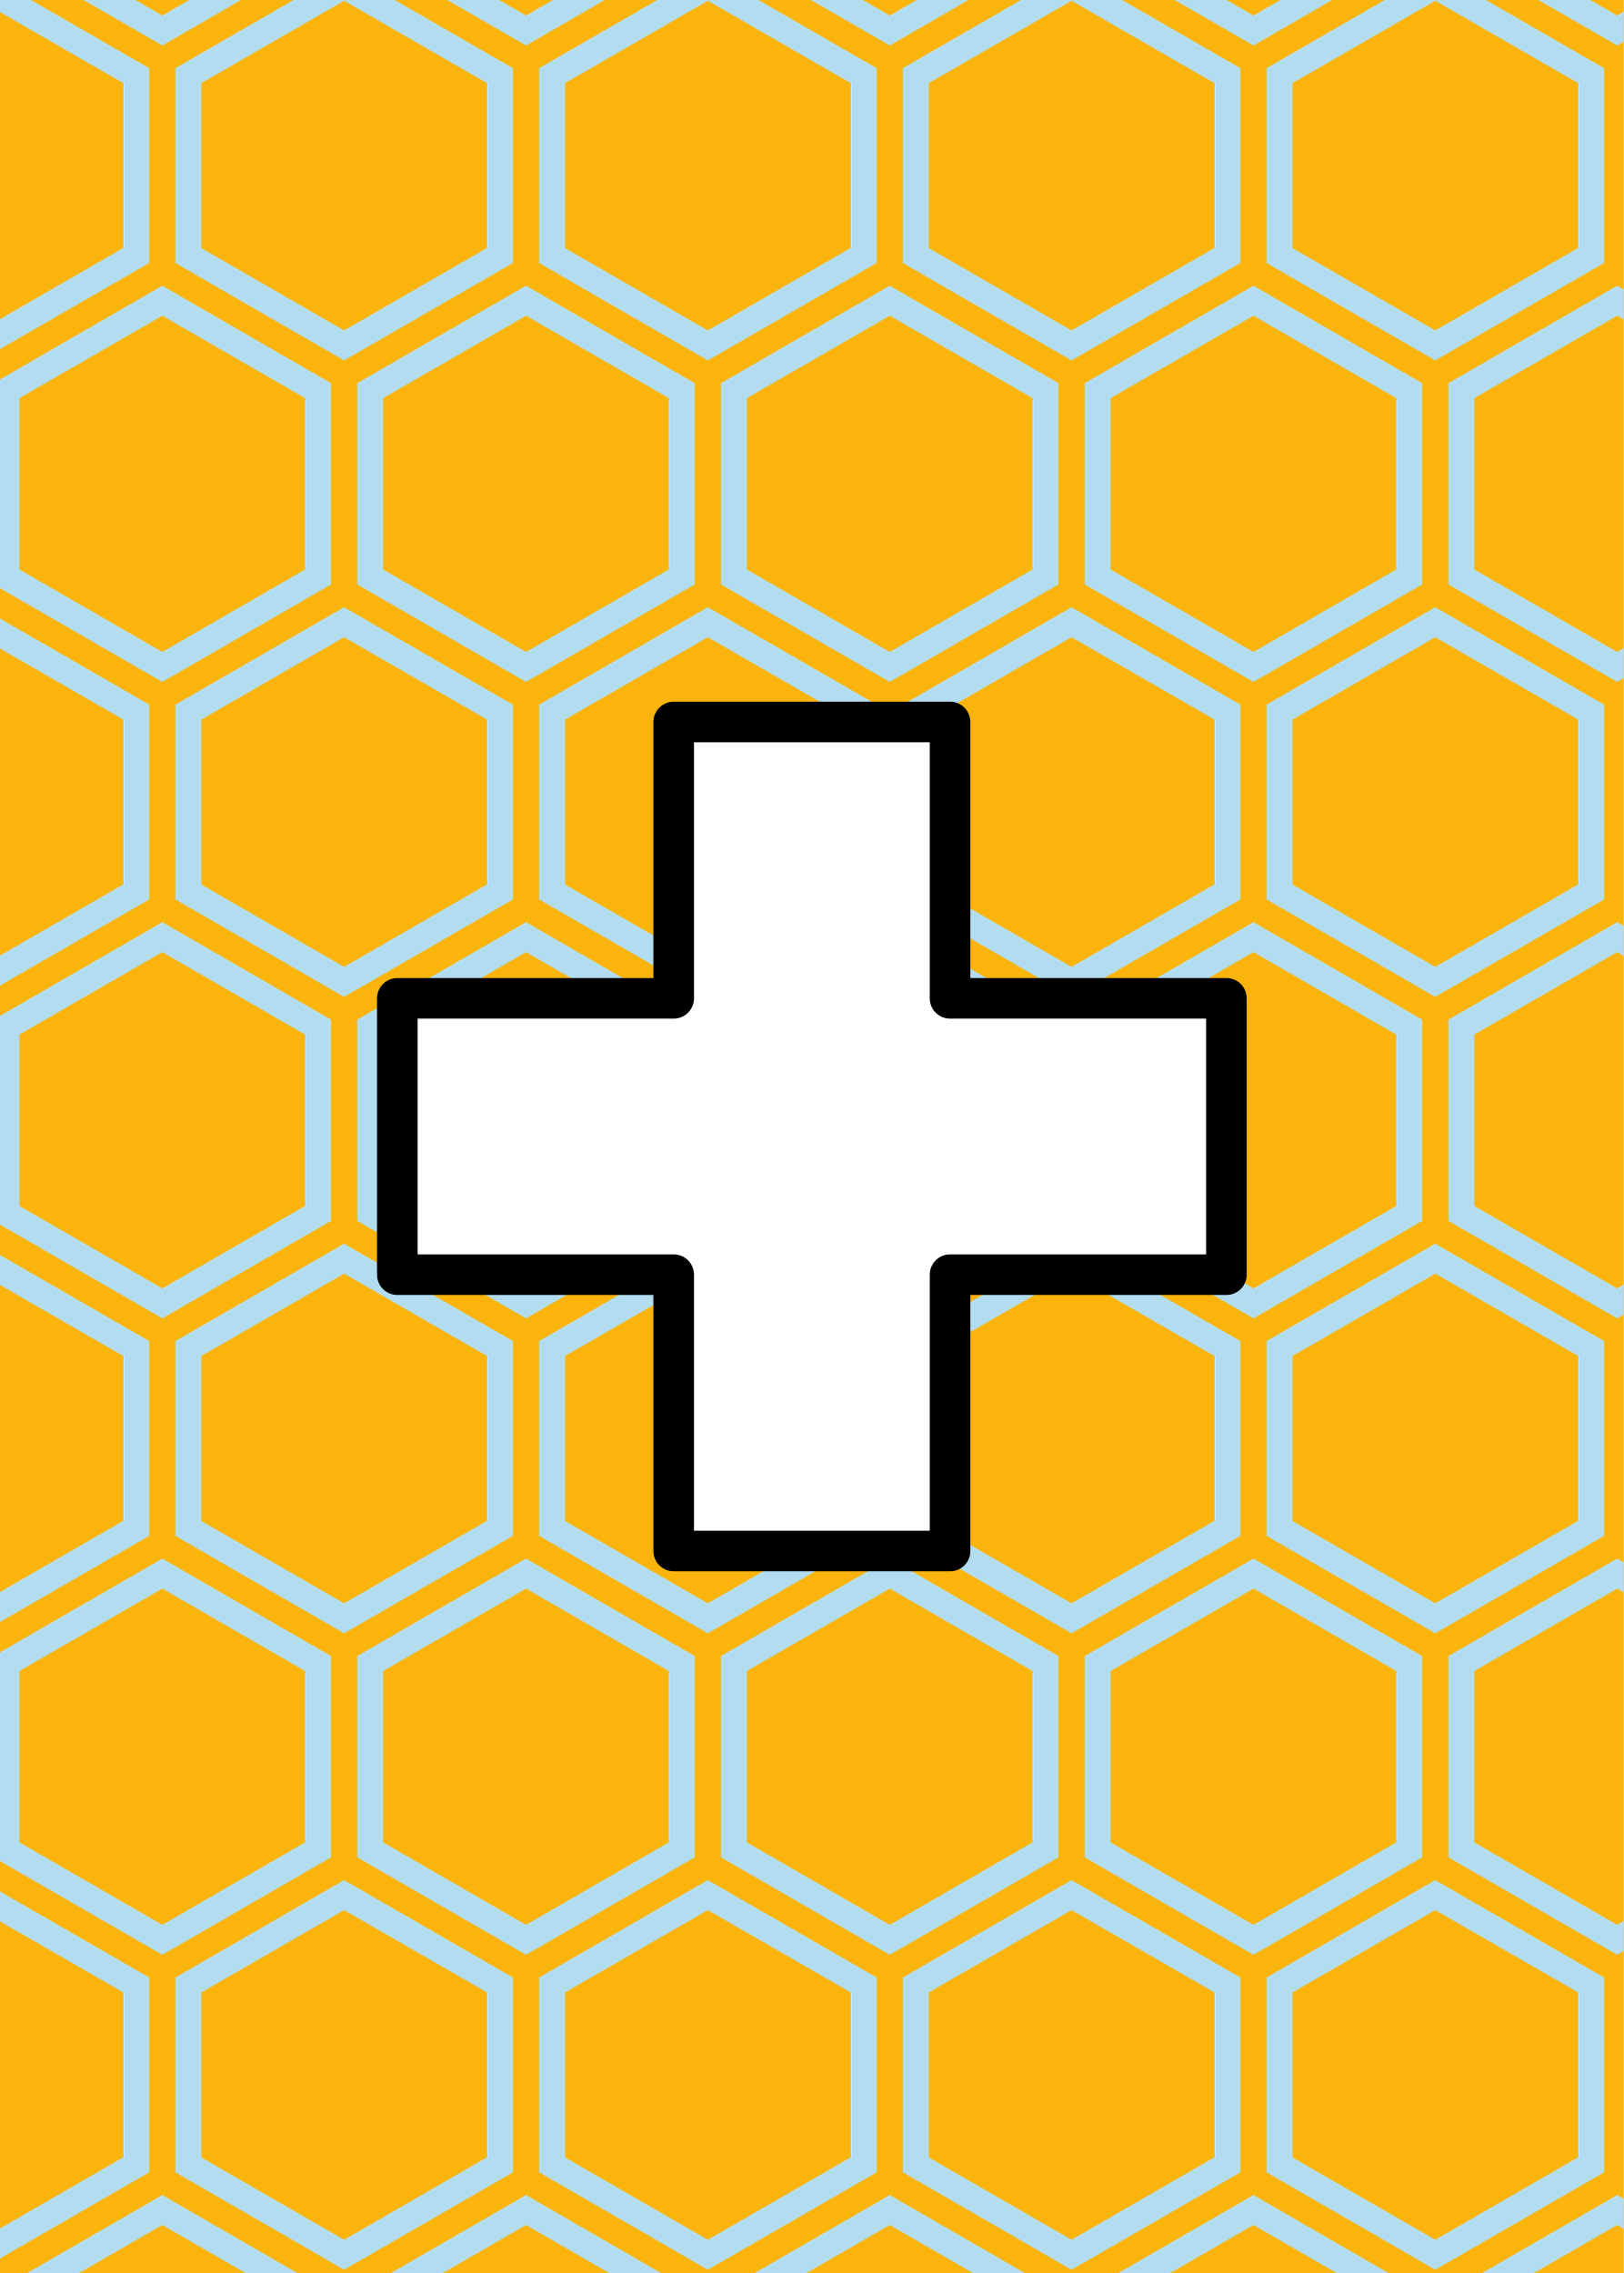
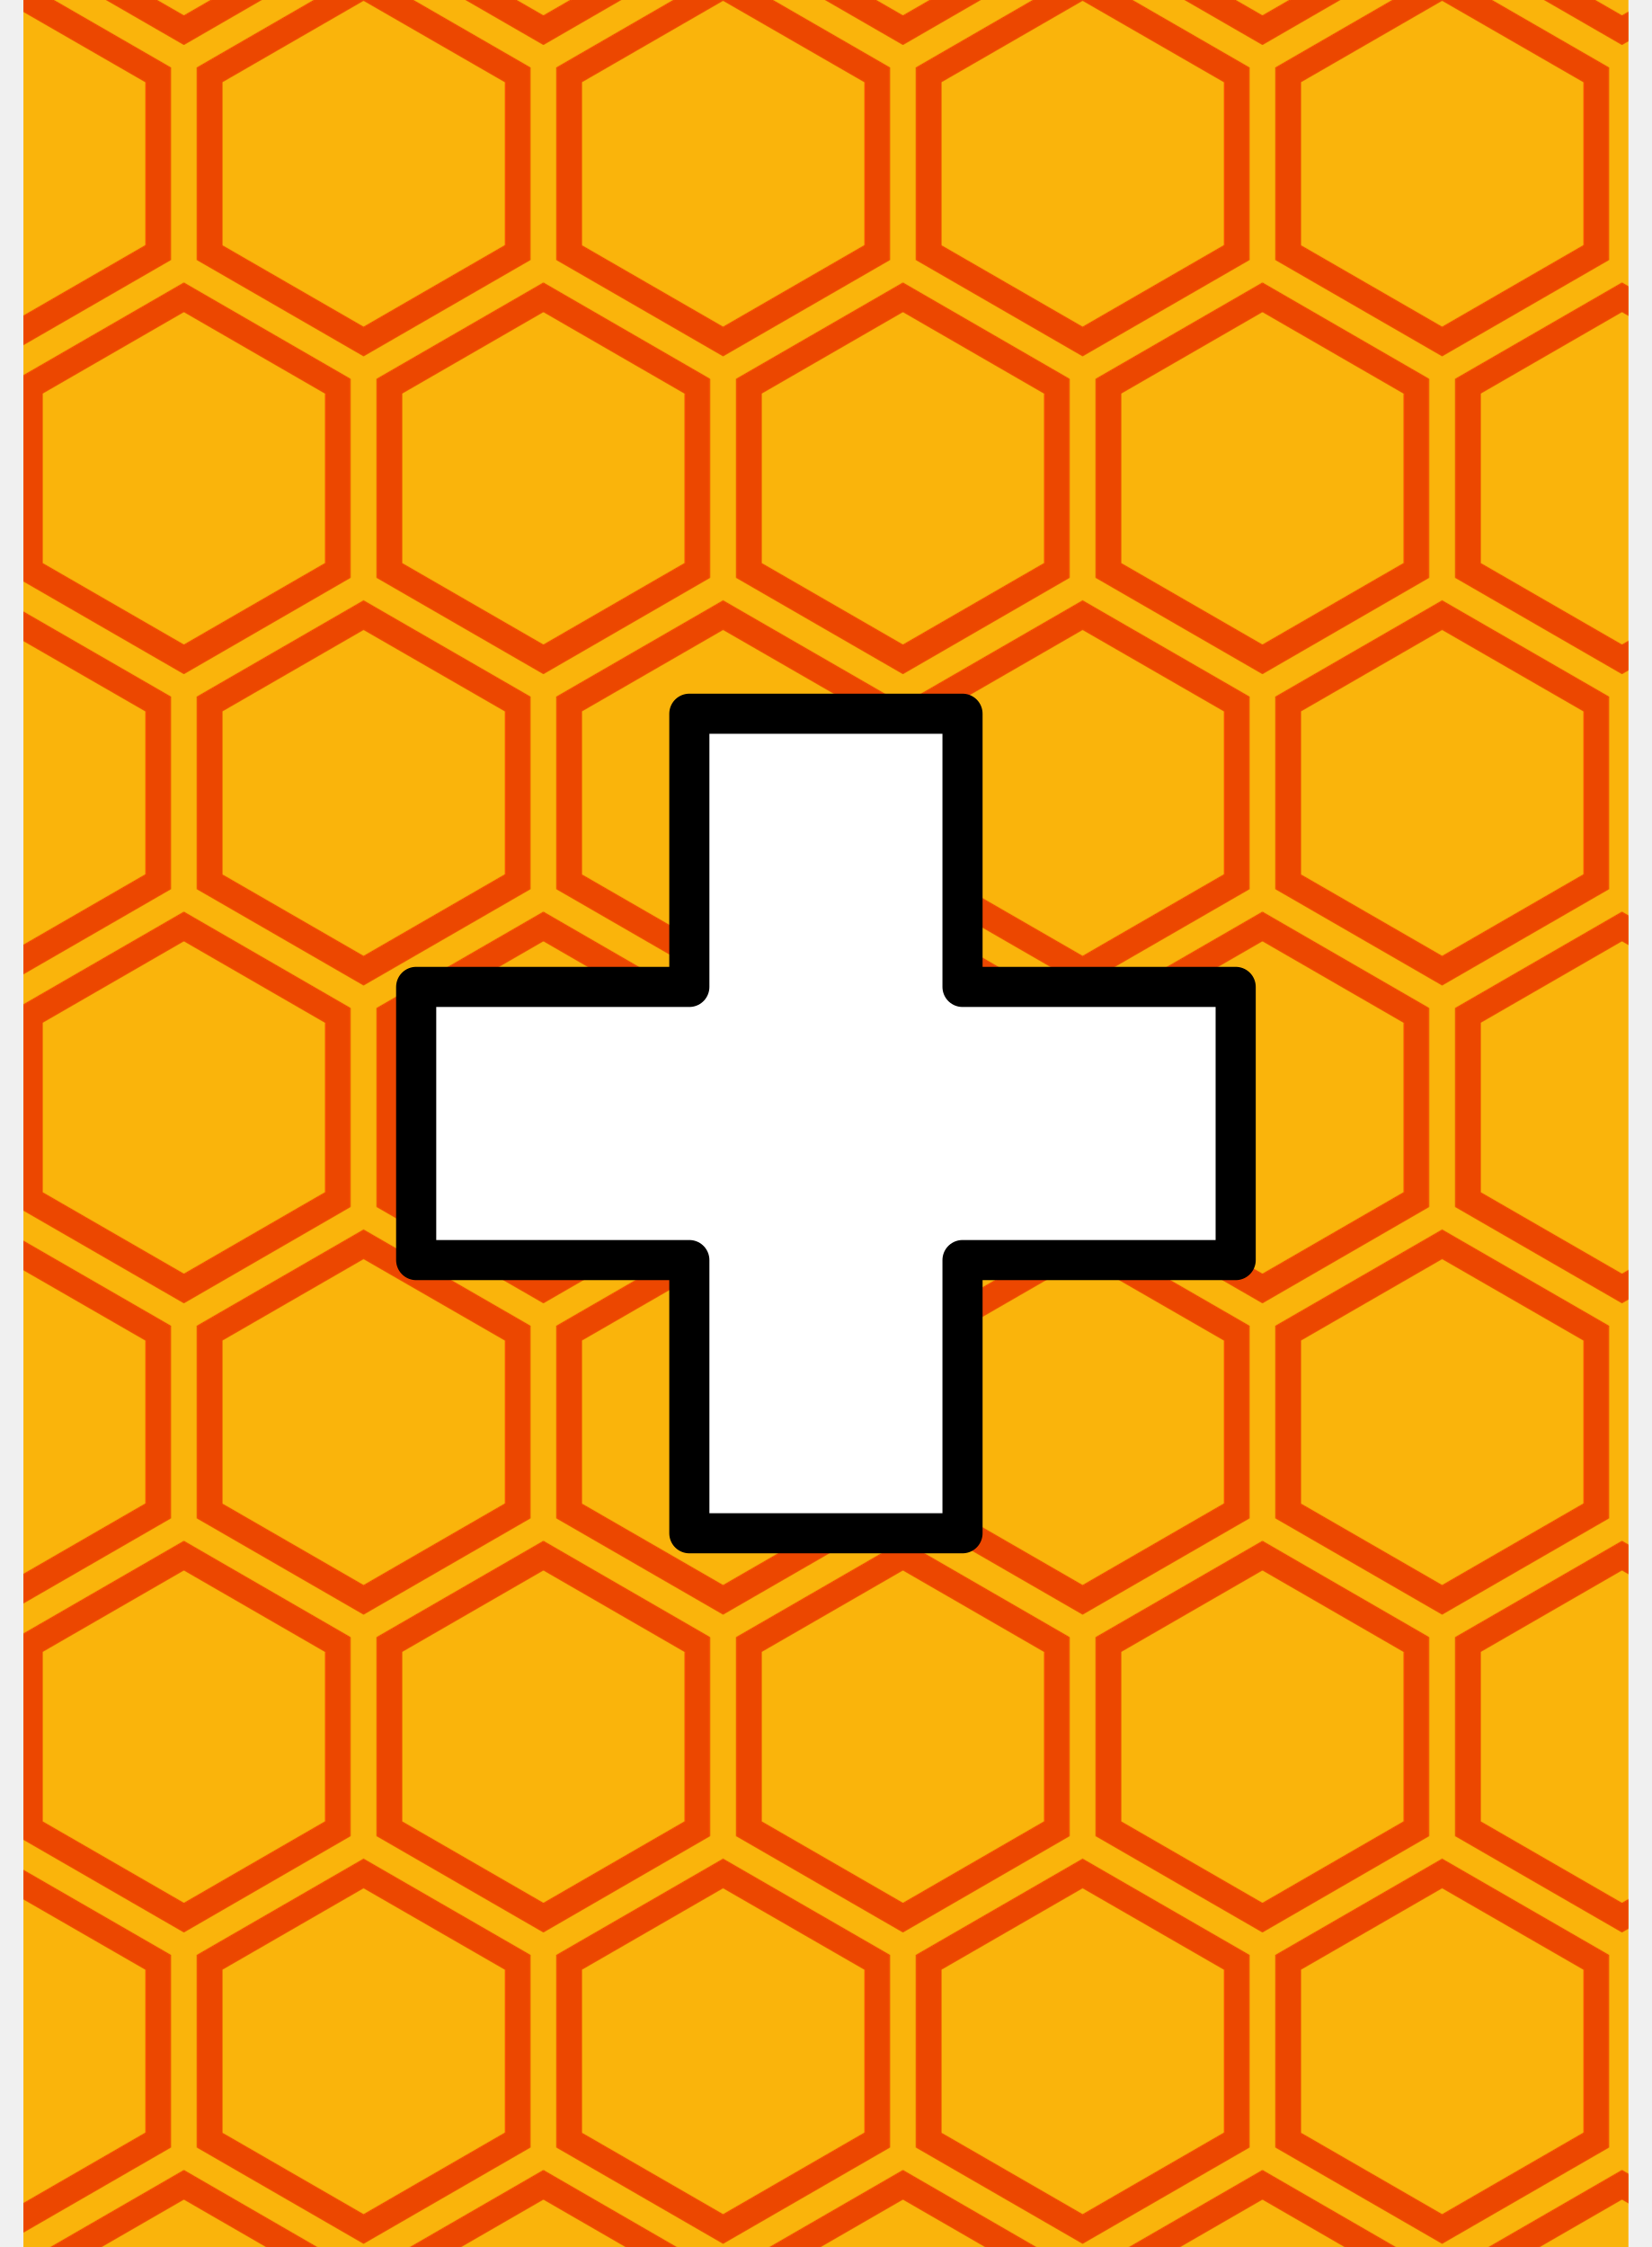
- <svg xmlns="http://www.w3.org/2000/svg" width="100%" viewBox="-2.5 -7.5 25 35" version="1.1">
+ <svg xmlns="http://www.w3.org/2000/svg" width="816px" height="1110px" viewBox="-2.5 -7.5 25 35" version="1.1">
  <defs>
    <pattern id="pattern" x="0" y="0" width="28" height="49" patternUnits="userSpaceOnUse" patternTransform="scale(0.2 0.2)">
      <g fill-rule="evenodd">
-         <g id="hexagons" fill="#b2dcef" fill-rule="nonzero">
+         <g id="hexagons" fill="#ec4700" fill-rule="nonzero">
          <path d="M13.99 9.25l13 7.5v15l-13 7.5L1 31.75v-15l12.99-7.5zM3 17.9v12.7l10.99 6.34 11-6.35V17.9l-11-6.34L3 17.9zM0 15l12.98-7.5V0h-2v6.35L0 12.69v2.3zm0 18.5L12.98 41v8h-2v-6.85L0 35.81v-2.3zM15 0v7.5L27.99 15H28v-2.31h-.01L17 6.35V0h-2zm0 49v-8l12.99-7.5H28v2.31h-.01L17 42.15V49h-2z" />
        </g>
      </g>
    </pattern>
  </defs>
  <rect x="-2.5" y="-7.5" width="25" height="35" stroke="none" style="fill: #fab40b" />
  <rect x="-2.5" y="-7.5" width="25" height="35" stroke="none" stroke-width="5px" fill="url(#pattern)" />
  <g transform="translate(-2.5,-2.5)">
    <g transform="scale(1.25,1.25)">
      <path stroke-linejoin="round" stroke-width="0.5" fill="white" stroke="black" d="M 8.298 8.298 L 8.298 4.894 L 11.702 4.894 L 11.702 8.298 L 15.106 8.298 L 15.106 11.702 L 11.702 11.702 L 11.702 15.106 L 8.298 15.106 L 8.298 11.702 L 4.894 11.702 L 4.894 8.298 Z  " />
    </g>
  </g>
</svg>
